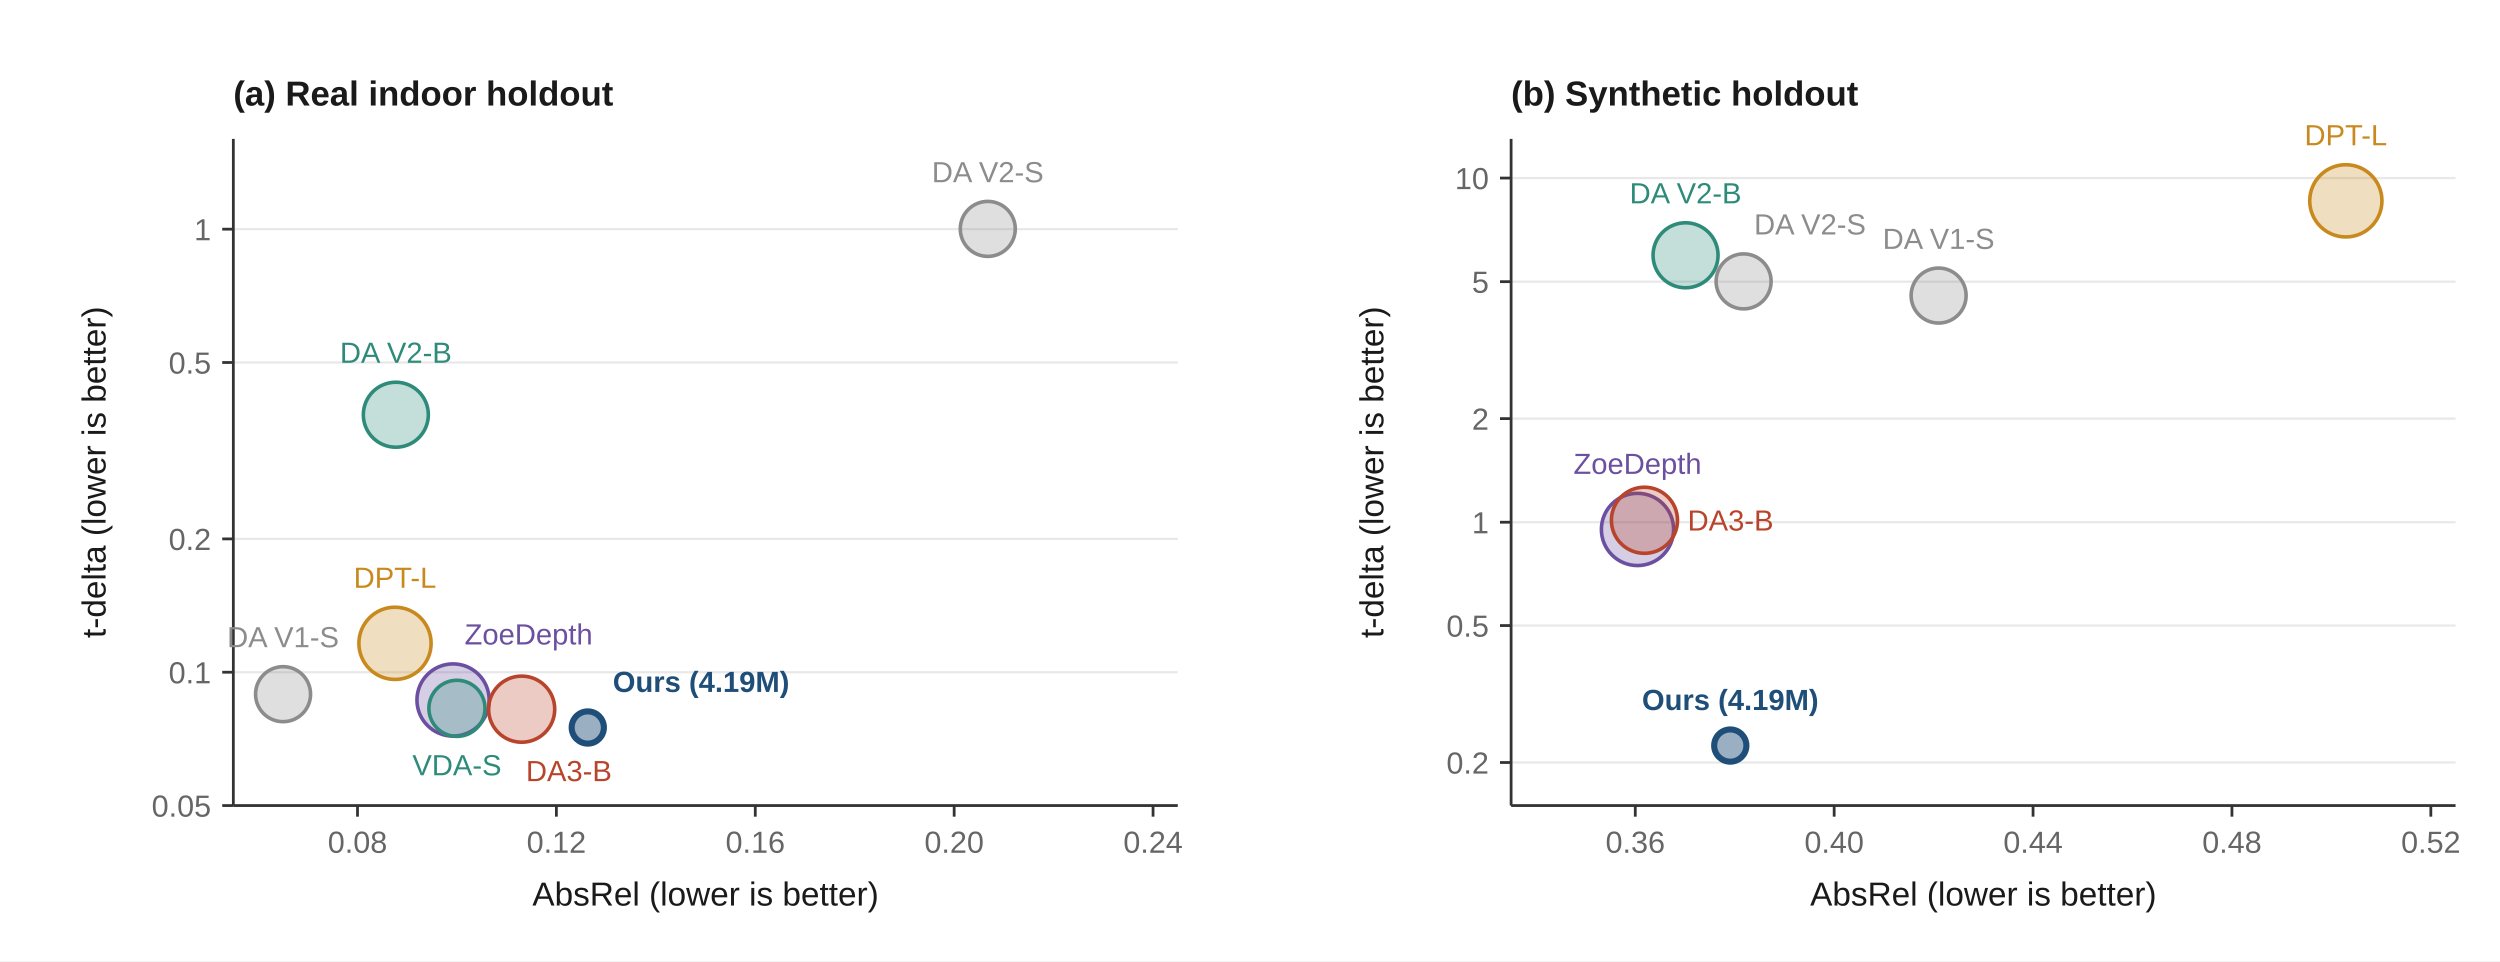
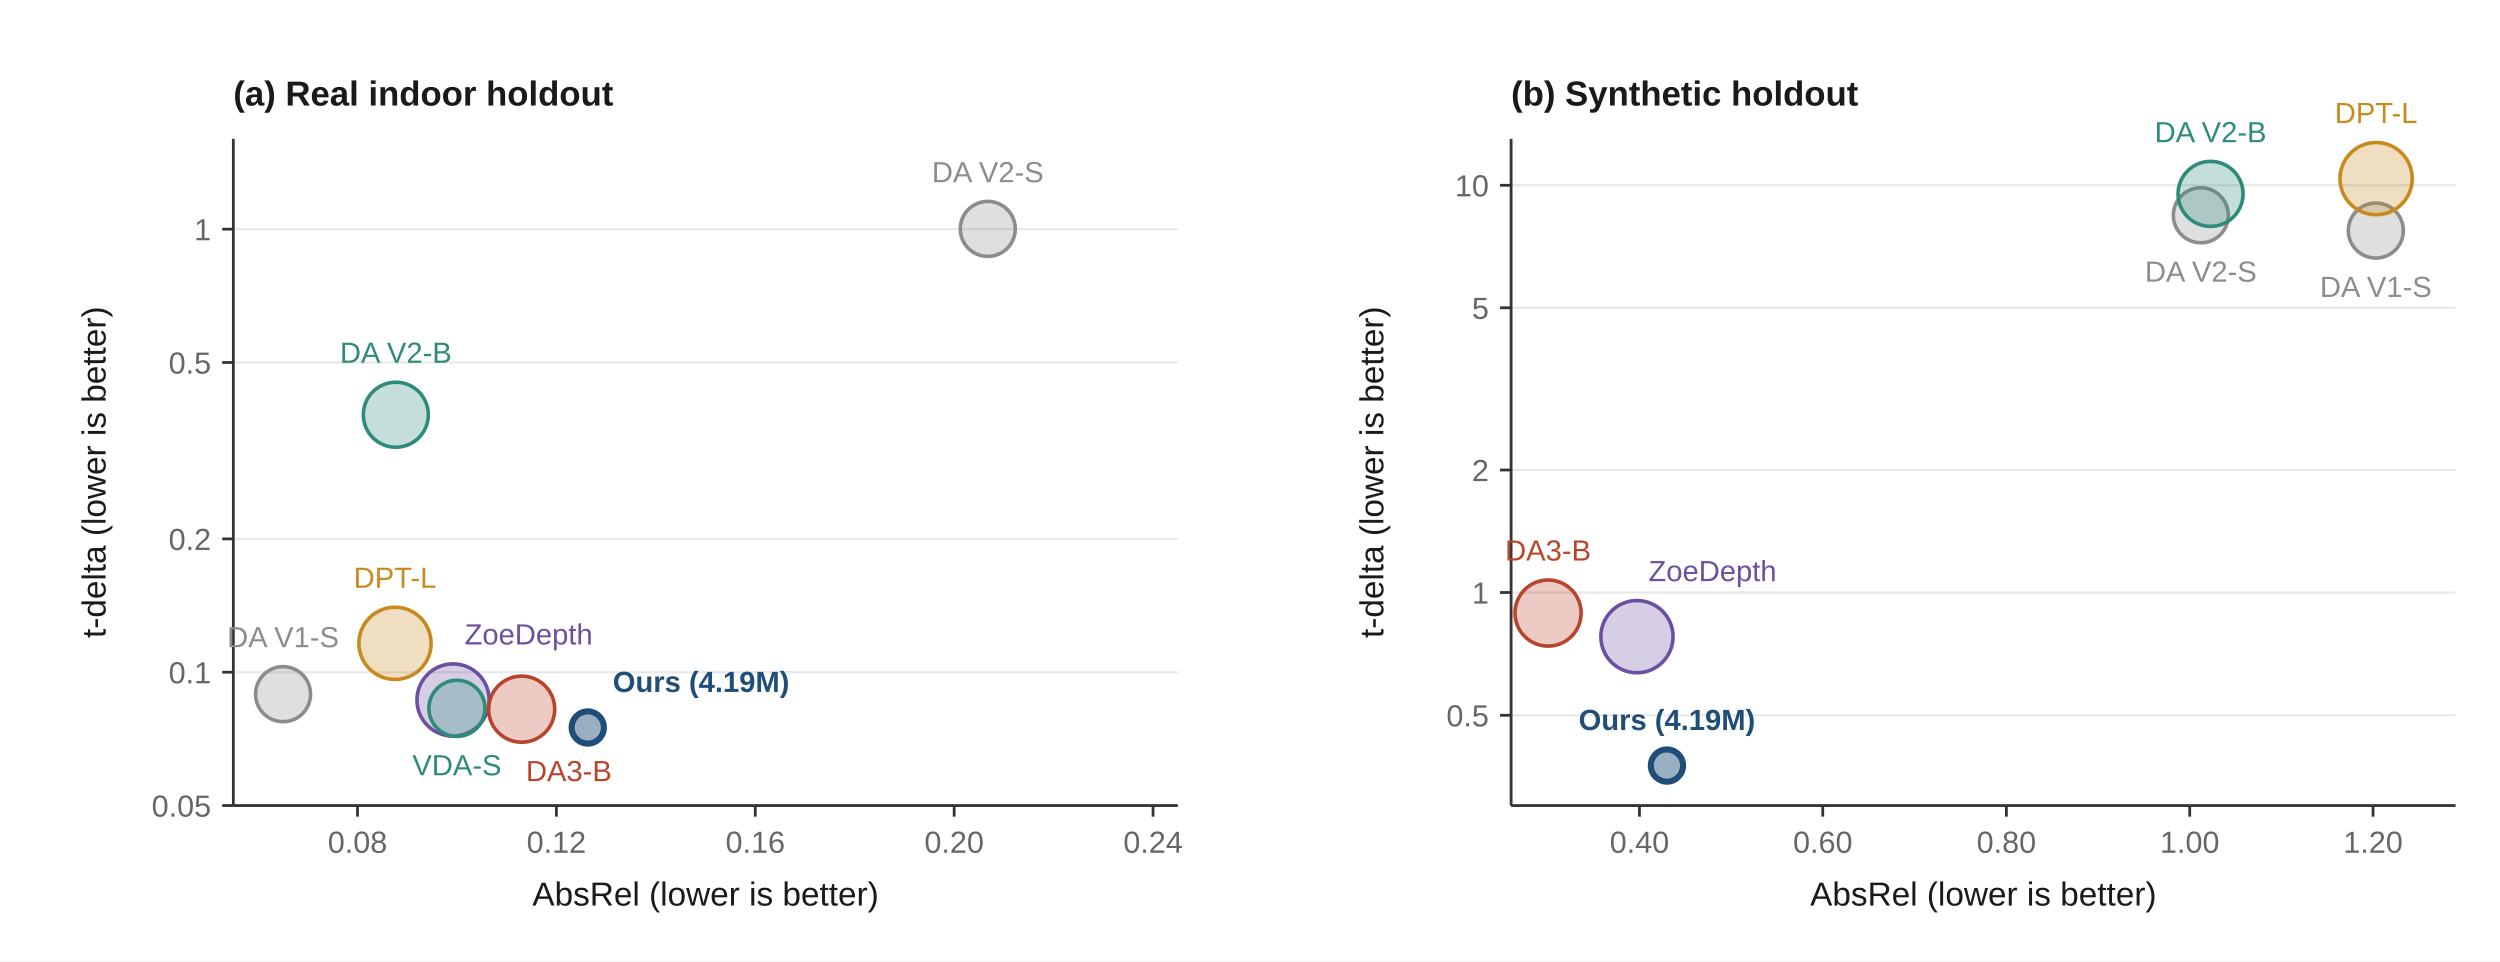
<svg xmlns="http://www.w3.org/2000/svg" viewBox="0 0 900 346" width="900" height="346" font-family="Arial, Helvetica, sans-serif">
  <rect width="900" height="346" fill="#ffffff" />
  <line x1="84" y1="290.0" x2="424" y2="290.0" stroke="#e8e8e8" stroke-width="0.8" />
  <line x1="84" y1="242.0" x2="424" y2="242.0" stroke="#e8e8e8" stroke-width="0.8" />
  <line x1="84" y1="194.0" x2="424" y2="194.0" stroke="#e8e8e8" stroke-width="0.8" />
  <line x1="84" y1="130.5" x2="424" y2="130.5" stroke="#e8e8e8" stroke-width="0.8" />
  <line x1="84" y1="82.5" x2="424" y2="82.5" stroke="#e8e8e8" stroke-width="0.8" />
  <line x1="84" y1="290" x2="424" y2="290" stroke="#333333" stroke-width="1" />
  <line x1="84" y1="50" x2="84" y2="290" stroke="#333333" stroke-width="1" />
  <line x1="128.7" y1="290" x2="128.7" y2="294" stroke="#333333" stroke-width="1" />
  <text x="128.7" y="307.0" font-size="11" fill="#666666" text-anchor="middle" font-weight="normal" font-style="normal">0.08</text>
  <line x1="200.3" y1="290" x2="200.3" y2="294" stroke="#333333" stroke-width="1" />
  <text x="200.3" y="307.0" font-size="11" fill="#666666" text-anchor="middle" font-weight="normal" font-style="normal">0.12</text>
  <line x1="271.9" y1="290" x2="271.9" y2="294" stroke="#333333" stroke-width="1" />
  <text x="271.9" y="307.0" font-size="11" fill="#666666" text-anchor="middle" font-weight="normal" font-style="normal">0.16</text>
  <line x1="343.5" y1="290" x2="343.5" y2="294" stroke="#333333" stroke-width="1" />
  <text x="343.5" y="307.0" font-size="11" fill="#666666" text-anchor="middle" font-weight="normal" font-style="normal">0.20</text>
  <line x1="415.1" y1="290" x2="415.1" y2="294" stroke="#333333" stroke-width="1" />
  <text x="415.1" y="307.0" font-size="11" fill="#666666" text-anchor="middle" font-weight="normal" font-style="normal">0.24</text>
  <line x1="80" y1="290.0" x2="84" y2="290.0" stroke="#333333" stroke-width="1" />
  <text x="76.0" y="294.0" font-size="11" fill="#666666" text-anchor="end" font-weight="normal" font-style="normal">0.05</text>
  <line x1="80" y1="242.0" x2="84" y2="242.0" stroke="#333333" stroke-width="1" />
  <text x="76.0" y="246.0" font-size="11" fill="#666666" text-anchor="end" font-weight="normal" font-style="normal">0.1</text>
  <line x1="80" y1="194.0" x2="84" y2="194.0" stroke="#333333" stroke-width="1" />
  <text x="76.0" y="198.0" font-size="11" fill="#666666" text-anchor="end" font-weight="normal" font-style="normal">0.2</text>
  <line x1="80" y1="130.5" x2="84" y2="130.5" stroke="#333333" stroke-width="1" />
  <text x="76.0" y="134.5" font-size="11" fill="#666666" text-anchor="end" font-weight="normal" font-style="normal">0.5</text>
  <line x1="80" y1="82.5" x2="84" y2="82.5" stroke="#333333" stroke-width="1" />
  <text x="76.0" y="86.5" font-size="11" fill="#666666" text-anchor="end" font-weight="normal" font-style="normal">1</text>
  <text x="254.0" y="326.0" font-size="12" fill="#1a1a1a" text-anchor="middle" font-weight="normal" font-style="normal">AbsRel  (lower is better)</text>
  <text x="38.0" y="170.0" font-size="12" fill="#1a1a1a" text-anchor="middle" font-weight="normal" font-style="normal" transform="rotate(-90 38 170.0)">t-delta  (lower is better)</text>
  <text x="84.0" y="38.0" font-size="12.5" fill="#1a1a1a" text-anchor="start" font-weight="bold" font-style="normal">(a) Real indoor holdout</text>
  <circle cx="101.9" cy="249.9" r="9.9" fill="#8c8c8c" fill-opacity="0.28" stroke="#8c8c8c" stroke-width="1.3" />
  <circle cx="142.2" cy="231.6" r="13.0" fill="#c88a1e" fill-opacity="0.28" stroke="#c88a1e" stroke-width="1.3" />
  <circle cx="142.5" cy="149.3" r="11.7" fill="#2e8b7a" fill-opacity="0.28" stroke="#2e8b7a" stroke-width="1.3" />
  <circle cx="163.1" cy="252.0" r="13.0" fill="#6b4fa0" fill-opacity="0.28" stroke="#6b4fa0" stroke-width="1.3" />
  <circle cx="164.5" cy="255.0" r="10.1" fill="#2e8b7a" fill-opacity="0.28" stroke="#2e8b7a" stroke-width="1.3" />
  <circle cx="187.8" cy="255.3" r="11.9" fill="#b8442c" fill-opacity="0.28" stroke="#b8442c" stroke-width="1.3" />
  <circle cx="211.6" cy="261.9" r="5.8" fill="#1f4e79" fill-opacity="0.45" stroke="#1f4e79" stroke-width="2.2" />
  <circle cx="355.6" cy="82.4" r="9.9" fill="#8c8c8c" fill-opacity="0.28" stroke="#8c8c8c" stroke-width="1.3" />
  <text x="101.9" y="233.0" font-size="10.5" fill="#8c8c8c" text-anchor="middle" font-weight="normal" font-style="normal">DA V1-S</text>
  <text x="142.2" y="211.6" font-size="10.5" fill="#c88a1e" text-anchor="middle" font-weight="normal" font-style="normal">DPT-L</text>
  <text x="142.5" y="130.6" font-size="10.5" fill="#2e8b7a" text-anchor="middle" font-weight="normal" font-style="normal">DA V2-B</text>
  <text x="190.3" y="232.0" font-size="10.5" fill="#6b4fa0" text-anchor="middle" font-weight="normal" font-style="normal">ZoeDepth</text>
  <text x="164.5" y="279.1" font-size="10.5" fill="#2e8b7a" text-anchor="middle" font-weight="normal" font-style="normal">VDA-S</text>
  <text x="204.8" y="281.2" font-size="10.5" fill="#b8442c" text-anchor="middle" font-weight="normal" font-style="normal">DA3-B</text>
  <text x="252.4" y="249.1" font-size="10.5" fill="#1f4e79" text-anchor="middle" font-weight="bold" font-style="normal">Ours (4.19M)</text>
  <text x="355.6" y="65.6" font-size="10.5" fill="#8c8c8c" text-anchor="middle" font-weight="normal" font-style="normal">DA V2-S</text>
-   <line x1="544" y1="274.5" x2="884" y2="274.5" stroke="#e8e8e8" stroke-width="0.8" />
-   <line x1="544" y1="225.2" x2="884" y2="225.2" stroke="#e8e8e8" stroke-width="0.8" />
-   <line x1="544" y1="188.0" x2="884" y2="188.0" stroke="#e8e8e8" stroke-width="0.8" />
-   <line x1="544" y1="150.7" x2="884" y2="150.7" stroke="#e8e8e8" stroke-width="0.8" />
-   <line x1="544" y1="101.4" x2="884" y2="101.4" stroke="#e8e8e8" stroke-width="0.8" />
-   <line x1="544" y1="64.1" x2="884" y2="64.1" stroke="#e8e8e8" stroke-width="0.8" />
+   <line x1="544" y1="257.5" x2="884" y2="257.5" stroke="#e8e8e8" stroke-width="0.8" />
+   <line x1="544" y1="213.3" x2="884" y2="213.3" stroke="#e8e8e8" stroke-width="0.8" />
+   <line x1="544" y1="169.2" x2="884" y2="169.2" stroke="#e8e8e8" stroke-width="0.8" />
+   <line x1="544" y1="110.8" x2="884" y2="110.8" stroke="#e8e8e8" stroke-width="0.8" />
+   <line x1="544" y1="66.7" x2="884" y2="66.7" stroke="#e8e8e8" stroke-width="0.8" />
  <line x1="544" y1="290" x2="884" y2="290" stroke="#333333" stroke-width="1" />
  <line x1="544" y1="50" x2="544" y2="290" stroke="#333333" stroke-width="1" />
-   <line x1="588.7" y1="290" x2="588.7" y2="294" stroke="#333333" stroke-width="1" />
-   <text x="588.7" y="307.0" font-size="11" fill="#666666" text-anchor="middle" font-weight="normal" font-style="normal">0.36</text>
-   <line x1="660.3" y1="290" x2="660.3" y2="294" stroke="#333333" stroke-width="1" />
-   <text x="660.3" y="307.0" font-size="11" fill="#666666" text-anchor="middle" font-weight="normal" font-style="normal">0.40</text>
-   <line x1="731.9" y1="290" x2="731.9" y2="294" stroke="#333333" stroke-width="1" />
-   <text x="731.9" y="307.0" font-size="11" fill="#666666" text-anchor="middle" font-weight="normal" font-style="normal">0.44</text>
-   <line x1="803.5" y1="290" x2="803.5" y2="294" stroke="#333333" stroke-width="1" />
-   <text x="803.5" y="307.0" font-size="11" fill="#666666" text-anchor="middle" font-weight="normal" font-style="normal">0.48</text>
-   <line x1="875.1" y1="290" x2="875.1" y2="294" stroke="#333333" stroke-width="1" />
-   <text x="875.1" y="307.0" font-size="11" fill="#666666" text-anchor="middle" font-weight="normal" font-style="normal">0.52</text>
-   <line x1="540" y1="274.5" x2="544" y2="274.5" stroke="#333333" stroke-width="1" />
-   <text x="536.0" y="278.5" font-size="11" fill="#666666" text-anchor="end" font-weight="normal" font-style="normal">0.2</text>
-   <line x1="540" y1="225.2" x2="544" y2="225.2" stroke="#333333" stroke-width="1" />
-   <text x="536.0" y="229.2" font-size="11" fill="#666666" text-anchor="end" font-weight="normal" font-style="normal">0.5</text>
-   <line x1="540" y1="188.0" x2="544" y2="188.0" stroke="#333333" stroke-width="1" />
-   <text x="536.0" y="192.0" font-size="11" fill="#666666" text-anchor="end" font-weight="normal" font-style="normal">1</text>
-   <line x1="540" y1="150.7" x2="544" y2="150.7" stroke="#333333" stroke-width="1" />
-   <text x="536.0" y="154.7" font-size="11" fill="#666666" text-anchor="end" font-weight="normal" font-style="normal">2</text>
-   <line x1="540" y1="101.4" x2="544" y2="101.4" stroke="#333333" stroke-width="1" />
-   <text x="536.0" y="105.4" font-size="11" fill="#666666" text-anchor="end" font-weight="normal" font-style="normal">5</text>
-   <line x1="540" y1="64.1" x2="544" y2="64.1" stroke="#333333" stroke-width="1" />
-   <text x="536.0" y="68.1" font-size="11" fill="#666666" text-anchor="end" font-weight="normal" font-style="normal">10</text>
+   <line x1="590.2" y1="290" x2="590.2" y2="294" stroke="#333333" stroke-width="1" />
+   <text x="590.2" y="307.0" font-size="11" fill="#666666" text-anchor="middle" font-weight="normal" font-style="normal">0.40</text>
+   <line x1="656.2" y1="290" x2="656.2" y2="294" stroke="#333333" stroke-width="1" />
+   <text x="656.2" y="307.0" font-size="11" fill="#666666" text-anchor="middle" font-weight="normal" font-style="normal">0.60</text>
+   <line x1="722.3" y1="290" x2="722.3" y2="294" stroke="#333333" stroke-width="1" />
+   <text x="722.3" y="307.0" font-size="11" fill="#666666" text-anchor="middle" font-weight="normal" font-style="normal">0.80</text>
+   <line x1="788.3" y1="290" x2="788.3" y2="294" stroke="#333333" stroke-width="1" />
+   <text x="788.3" y="307.0" font-size="11" fill="#666666" text-anchor="middle" font-weight="normal" font-style="normal">1.00</text>
+   <line x1="854.3" y1="290" x2="854.3" y2="294" stroke="#333333" stroke-width="1" />
+   <text x="854.3" y="307.0" font-size="11" fill="#666666" text-anchor="middle" font-weight="normal" font-style="normal">1.20</text>
+   <line x1="540" y1="257.5" x2="544" y2="257.5" stroke="#333333" stroke-width="1" />
+   <text x="536.0" y="261.5" font-size="11" fill="#666666" text-anchor="end" font-weight="normal" font-style="normal">0.5</text>
+   <line x1="540" y1="213.3" x2="544" y2="213.3" stroke="#333333" stroke-width="1" />
+   <text x="536.0" y="217.3" font-size="11" fill="#666666" text-anchor="end" font-weight="normal" font-style="normal">1</text>
+   <line x1="540" y1="169.2" x2="544" y2="169.2" stroke="#333333" stroke-width="1" />
+   <text x="536.0" y="173.2" font-size="11" fill="#666666" text-anchor="end" font-weight="normal" font-style="normal">2</text>
+   <line x1="540" y1="110.8" x2="544" y2="110.8" stroke="#333333" stroke-width="1" />
+   <text x="536.0" y="114.8" font-size="11" fill="#666666" text-anchor="end" font-weight="normal" font-style="normal">5</text>
+   <line x1="540" y1="66.7" x2="544" y2="66.7" stroke="#333333" stroke-width="1" />
+   <text x="536.0" y="70.7" font-size="11" fill="#666666" text-anchor="end" font-weight="normal" font-style="normal">10</text>
  <text x="714.0" y="326.0" font-size="12" fill="#1a1a1a" text-anchor="middle" font-weight="normal" font-style="normal">AbsRel  (lower is better)</text>
  <text x="498.0" y="170.0" font-size="12" fill="#1a1a1a" text-anchor="middle" font-weight="normal" font-style="normal" transform="rotate(-90 498 170.0)">t-delta  (lower is better)</text>
  <text x="544.0" y="38.0" font-size="12.5" fill="#1a1a1a" text-anchor="start" font-weight="bold" font-style="normal">(b) Synthetic holdout</text>
-   <circle cx="589.5" cy="190.6" r="13.0" fill="#6b4fa0" fill-opacity="0.28" stroke="#6b4fa0" stroke-width="1.3" />
-   <circle cx="592.0" cy="187.3" r="11.9" fill="#b8442c" fill-opacity="0.28" stroke="#b8442c" stroke-width="1.3" />
-   <circle cx="606.8" cy="91.9" r="11.7" fill="#2e8b7a" fill-opacity="0.28" stroke="#2e8b7a" stroke-width="1.3" />
-   <circle cx="622.9" cy="268.4" r="5.8" fill="#1f4e79" fill-opacity="0.45" stroke="#1f4e79" stroke-width="2.2" />
-   <circle cx="627.7" cy="101.3" r="9.9" fill="#8c8c8c" fill-opacity="0.28" stroke="#8c8c8c" stroke-width="1.3" />
-   <circle cx="697.9" cy="106.4" r="9.9" fill="#8c8c8c" fill-opacity="0.28" stroke="#8c8c8c" stroke-width="1.3" />
-   <circle cx="844.5" cy="72.3" r="13.0" fill="#c88a1e" fill-opacity="0.28" stroke="#c88a1e" stroke-width="1.3" />
-   <text x="589.5" y="170.6" font-size="10.5" fill="#6b4fa0" text-anchor="middle" font-weight="normal" font-style="normal">ZoeDepth</text>
-   <text x="623.0" y="191.0" font-size="10.5" fill="#b8442c" text-anchor="middle" font-weight="normal" font-style="normal">DA3-B</text>
-   <text x="606.8" y="73.2" font-size="10.5" fill="#2e8b7a" text-anchor="middle" font-weight="normal" font-style="normal">DA V2-B</text>
-   <text x="622.9" y="255.6" font-size="10.5" fill="#1f4e79" text-anchor="middle" font-weight="bold" font-style="normal">Ours (4.19M)</text>
-   <text x="651.6" y="84.4" font-size="10.5" fill="#8c8c8c" text-anchor="middle" font-weight="normal" font-style="normal">DA V2-S</text>
-   <text x="697.9" y="89.6" font-size="10.5" fill="#8c8c8c" text-anchor="middle" font-weight="normal" font-style="normal">DA V1-S</text>
-   <text x="844.5" y="52.3" font-size="10.5" fill="#c88a1e" text-anchor="middle" font-weight="normal" font-style="normal">DPT-L</text>
+   <circle cx="557.3" cy="220.7" r="11.9" fill="#b8442c" fill-opacity="0.28" stroke="#b8442c" stroke-width="1.3" />
+   <circle cx="589.3" cy="229.2" r="13.0" fill="#6b4fa0" fill-opacity="0.28" stroke="#6b4fa0" stroke-width="1.3" />
+   <circle cx="600.1" cy="275.6" r="5.8" fill="#1f4e79" fill-opacity="0.45" stroke="#1f4e79" stroke-width="2.2" />
+   <circle cx="792.3" cy="77.5" r="9.9" fill="#8c8c8c" fill-opacity="0.28" stroke="#8c8c8c" stroke-width="1.3" />
+   <circle cx="795.8" cy="69.8" r="11.7" fill="#2e8b7a" fill-opacity="0.28" stroke="#2e8b7a" stroke-width="1.3" />
+   <circle cx="855.3" cy="83.0" r="9.9" fill="#8c8c8c" fill-opacity="0.28" stroke="#8c8c8c" stroke-width="1.3" />
+   <circle cx="855.4" cy="64.3" r="13.0" fill="#c88a1e" fill-opacity="0.28" stroke="#c88a1e" stroke-width="1.3" />
+   <text x="557.3" y="201.8" font-size="10.5" fill="#b8442c" text-anchor="middle" font-weight="normal" font-style="normal">DA3-B</text>
+   <text x="616.5" y="209.2" font-size="10.5" fill="#6b4fa0" text-anchor="middle" font-weight="normal" font-style="normal">ZoeDepth</text>
+   <text x="600.1" y="262.8" font-size="10.5" fill="#1f4e79" text-anchor="middle" font-weight="bold" font-style="normal">Ours (4.19M)</text>
+   <text x="792.3" y="101.4" font-size="10.5" fill="#8c8c8c" text-anchor="middle" font-weight="normal" font-style="normal">DA V2-S</text>
+   <text x="795.8" y="51.2" font-size="10.5" fill="#2e8b7a" text-anchor="middle" font-weight="normal" font-style="normal">DA V2-B</text>
+   <text x="855.3" y="106.9" font-size="10.5" fill="#8c8c8c" text-anchor="middle" font-weight="normal" font-style="normal">DA V1-S</text>
+   <text x="855.4" y="44.3" font-size="10.5" fill="#c88a1e" text-anchor="middle" font-weight="normal" font-style="normal">DPT-L</text>
</svg>
